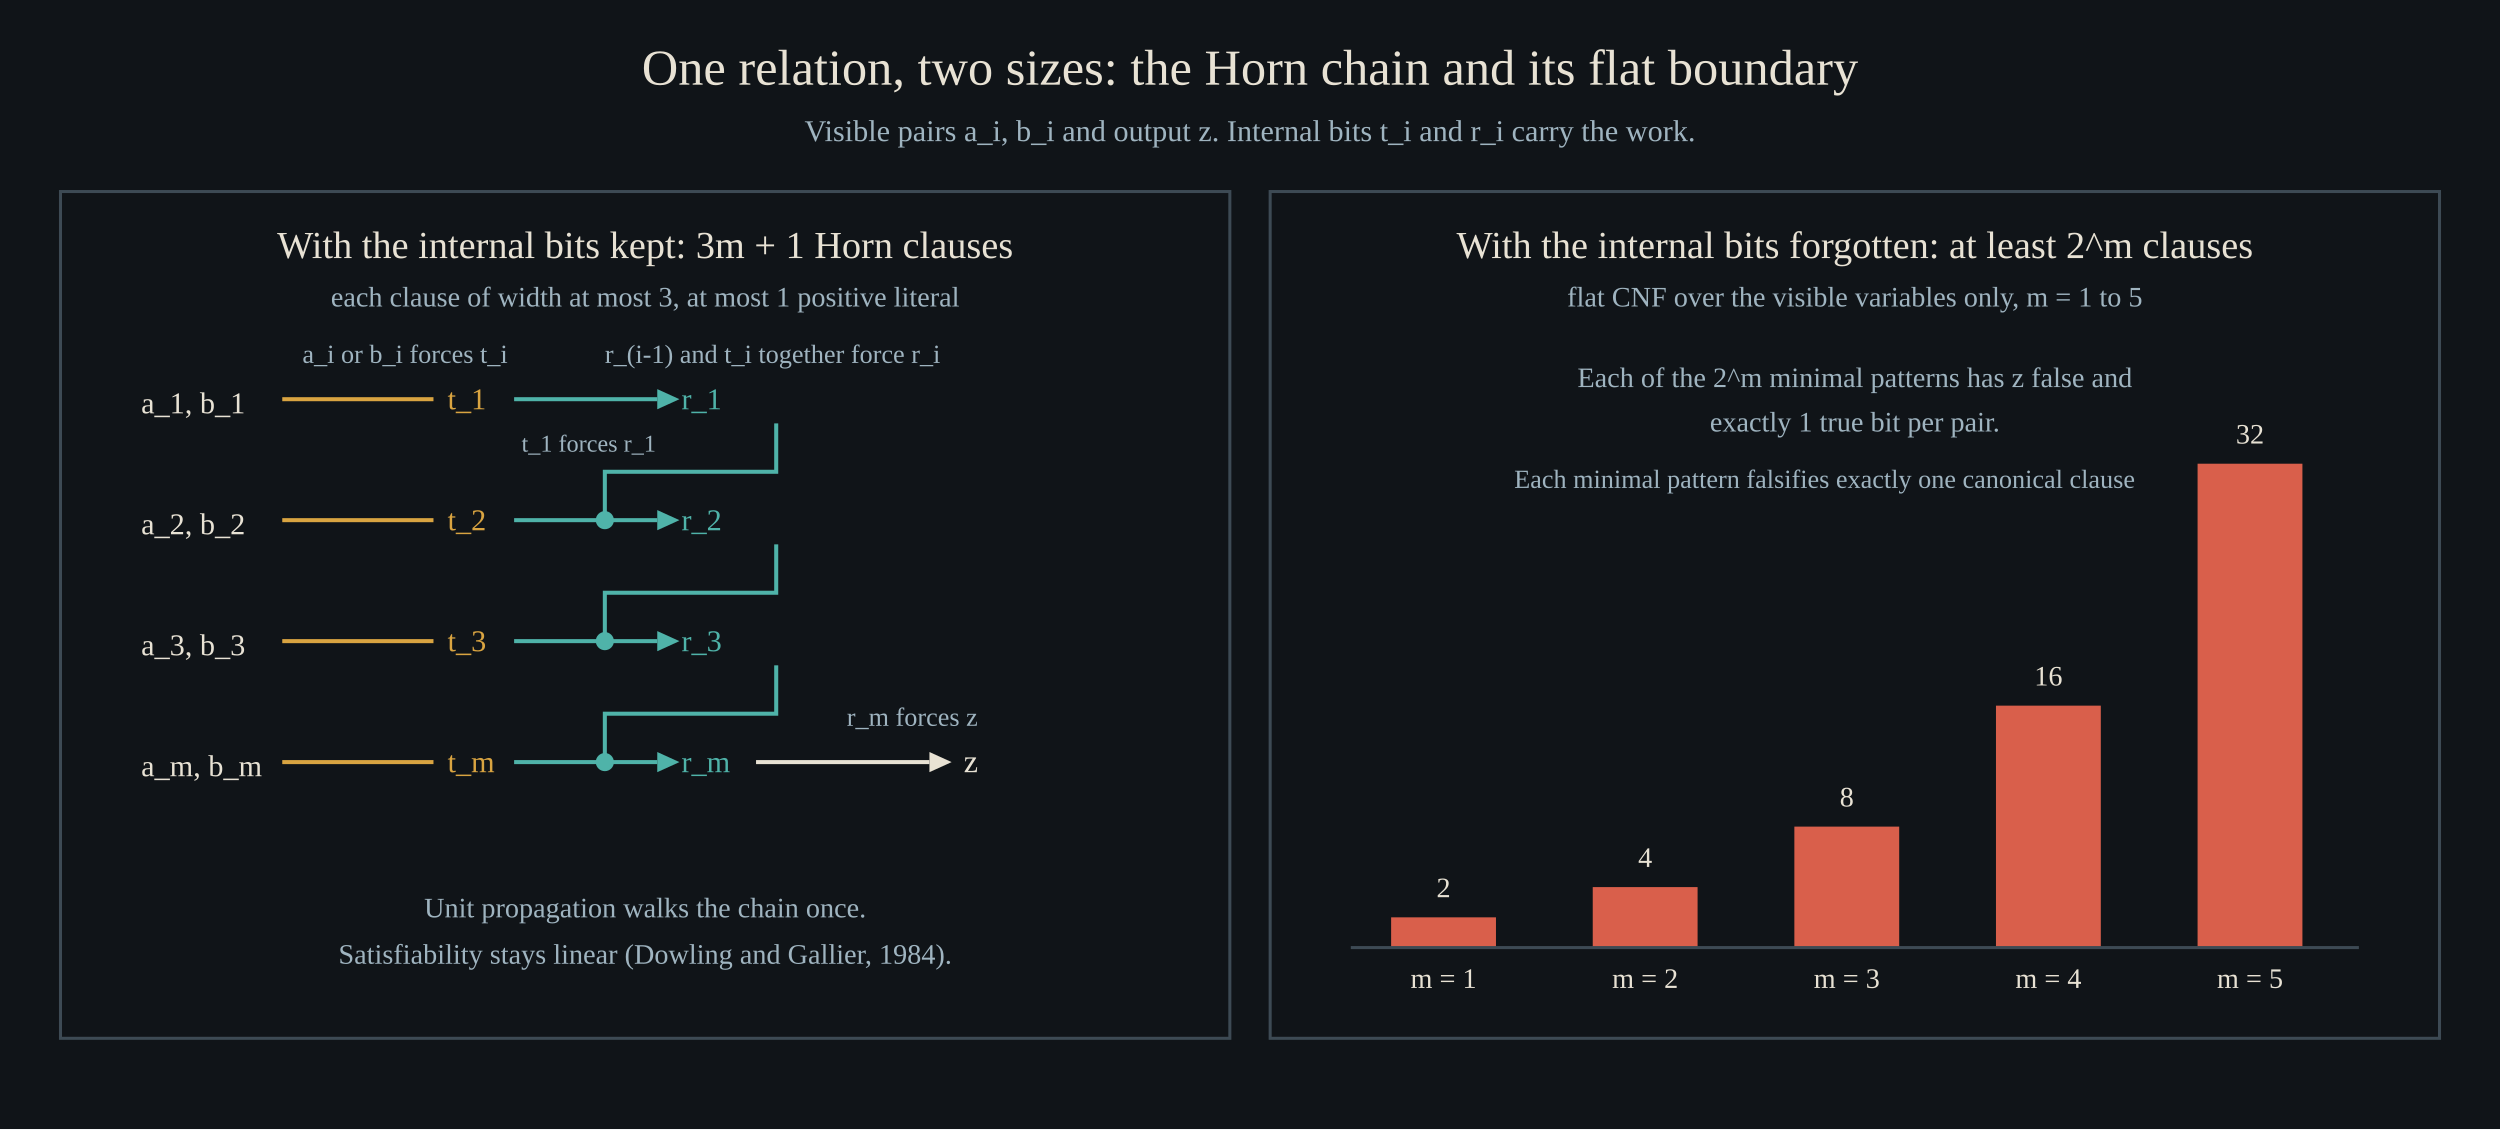
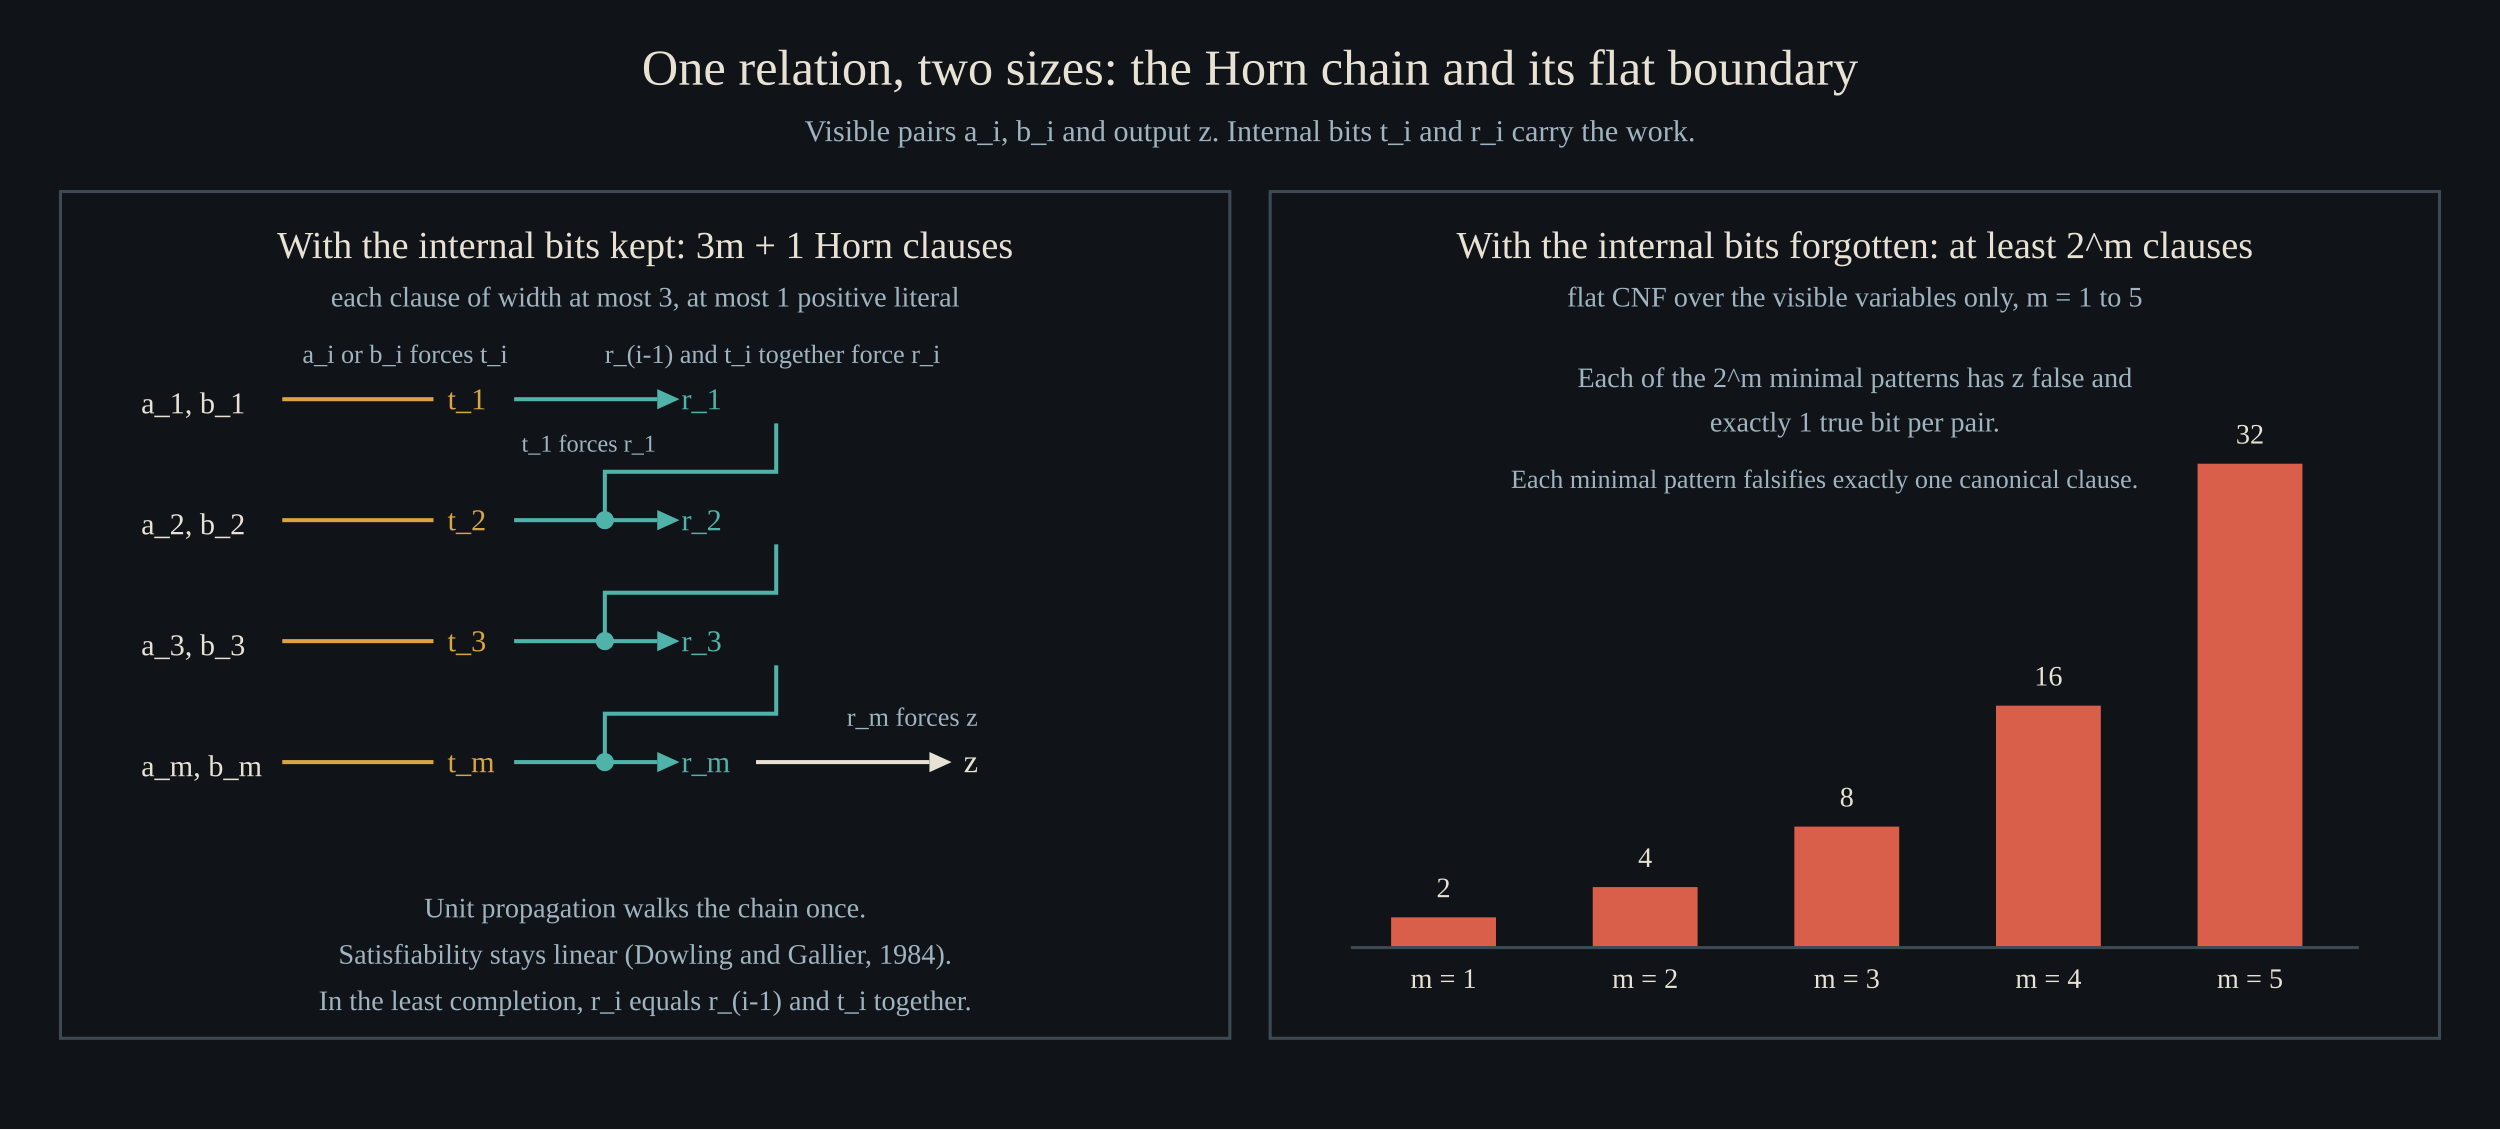
<svg xmlns="http://www.w3.org/2000/svg" width="1240" height="560" viewBox="0 0 1240 560" font-family="Georgia, 'Times New Roman', serif">
  <rect x="0" y="0" width="1240" height="560" fill="#101418" />
  <text x="620" y="42" text-anchor="middle" font-size="25" fill="#e8e2d4">One relation, two sizes: the Horn chain and its flat boundary</text>
  <text x="620" y="70" text-anchor="middle" font-size="15" fill="#9fb4c0">Visible pairs a_i, b_i and output z. Internal bits t_i and r_i carry the work.</text>
  <rect x="30" y="95" width="580" height="420" fill="none" stroke="#3d4a54" stroke-width="1.5" />
  <text x="320" y="128" text-anchor="middle" font-size="19" fill="#e8e2d4">With the internal bits kept: 3m + 1 Horn clauses</text>
  <text x="320" y="152" text-anchor="middle" font-size="14" fill="#9fb4c0">each clause of width at most 3, at most 1 positive literal</text>
  <g font-size="15" fill="#e8e2d4">
    <text x="70" y="205">a_1, b_1</text>
    <text x="70" y="265">a_2, b_2</text>
    <text x="70" y="325">a_3, b_3</text>
    <text x="70" y="385">a_m, b_m</text>
  </g>
  <g stroke="#d9a441" stroke-width="2" fill="none">
    <line x1="140" y1="198" x2="215" y2="198" />
    <line x1="140" y1="258" x2="215" y2="258" />
    <line x1="140" y1="318" x2="215" y2="318" />
    <line x1="140" y1="378" x2="215" y2="378" />
  </g>
  <g font-size="15" fill="#d9a441">
    <text x="222" y="203">t_1</text>
    <text x="222" y="263">t_2</text>
    <text x="222" y="323">t_3</text>
    <text x="222" y="383">t_m</text>
  </g>
  <text x="150" y="180" font-size="13" fill="#9fb4c0">a_i or b_i forces t_i</text>
  <g stroke="#4fb3a9" stroke-width="2" fill="none">
    <line x1="255" y1="198" x2="326" y2="198" />
    <line x1="255" y1="258" x2="326" y2="258" />
    <line x1="255" y1="318" x2="326" y2="318" />
    <line x1="255" y1="378" x2="326" y2="378" />
    <polyline points="385,210 385,234 300,234 300,254" />
    <polyline points="385,270 385,294 300,294 300,314" />
    <polyline points="385,330 385,354 300,354 300,374" />
  </g>
  <g fill="#4fb3a9">
    <circle cx="300" cy="258" r="4.5" />
    <circle cx="300" cy="318" r="4.5" />
    <circle cx="300" cy="378" r="4.5" />
    <polygon points="326,193 337,198 326,203" />
    <polygon points="326,253 337,258 326,263" />
    <polygon points="326,313 337,318 326,323" />
    <polygon points="326,373 337,378 326,383" />
  </g>
  <g font-size="15" fill="#4fb3a9">
    <text x="338" y="203">r_1</text>
    <text x="338" y="263">r_2</text>
    <text x="338" y="323">r_3</text>
    <text x="338" y="383">r_m</text>
  </g>
  <text x="300" y="180" font-size="13" fill="#9fb4c0">r_(i-1) and t_i together force r_i</text>
  <text x="292" y="224" text-anchor="middle" font-size="12" fill="#9fb4c0">t_1 forces r_1</text>
  <line x1="375" y1="378" x2="461" y2="378" stroke="#e8e2d4" stroke-width="2" />
  <polygon points="461,373 472,378 461,383" fill="#e8e2d4" />
  <text x="478" y="383" font-size="16" fill="#e8e2d4">z</text>
  <text x="420" y="360" font-size="13" fill="#9fb4c0">r_m forces z</text>
  <text x="320" y="455" text-anchor="middle" font-size="14" fill="#9fb4c0">Unit propagation walks the chain once.</text>
  <text x="320" y="478" text-anchor="middle" font-size="14" fill="#9fb4c0">Satisfiability stays linear (Dowling and Gallier, 1984).</text>
+   <text x="320" y="501" text-anchor="middle" font-size="14" fill="#9fb4c0">In the least completion, r_i equals r_(i-1) and t_i together.</text>
  <rect x="630" y="95" width="580" height="420" fill="none" stroke="#3d4a54" stroke-width="1.5" />
  <text x="920" y="128" text-anchor="middle" font-size="19" fill="#e8e2d4">With the internal bits forgotten: at least 2^m clauses</text>
  <text x="920" y="152" text-anchor="middle" font-size="14" fill="#9fb4c0">flat CNF over the visible variables only, m = 1 to 5</text>
  <g fill="#d95f4b">
    <rect x="690" y="455" width="52" height="15" />
    <rect x="790" y="440" width="52" height="30" />
    <rect x="890" y="410" width="52" height="60" />
    <rect x="990" y="350" width="52" height="120" />
    <rect x="1090" y="230" width="52" height="240" />
  </g>
  <g font-size="14" fill="#e8e2d4" text-anchor="middle">
    <text x="716" y="445">2</text>
    <text x="816" y="430">4</text>
    <text x="916" y="400">8</text>
    <text x="1016" y="340">16</text>
    <text x="1116" y="220">32</text>
    <text x="716" y="490">m = 1</text>
    <text x="816" y="490">m = 2</text>
    <text x="916" y="490">m = 3</text>
    <text x="1016" y="490">m = 4</text>
    <text x="1116" y="490">m = 5</text>
  </g>
  <line x1="670" y1="470" x2="1170" y2="470" stroke="#3d4a54" stroke-width="1.5" />
  <text x="920" y="192" text-anchor="middle" font-size="14" fill="#9fb4c0">Each of the 2^m minimal patterns has z false and</text>
  <text x="920" y="214" text-anchor="middle" font-size="14" fill="#9fb4c0">exactly 1 true bit per pair.</text>
-   <text x="905" y="242" text-anchor="middle" font-size="13" fill="#9fb4c0">Each minimal pattern falsifies exactly one canonical clause</text>
+   <text x="905" y="242" text-anchor="middle" font-size="13" fill="#9fb4c0">Each minimal pattern falsifies exactly one canonical clause.</text>
</svg>
